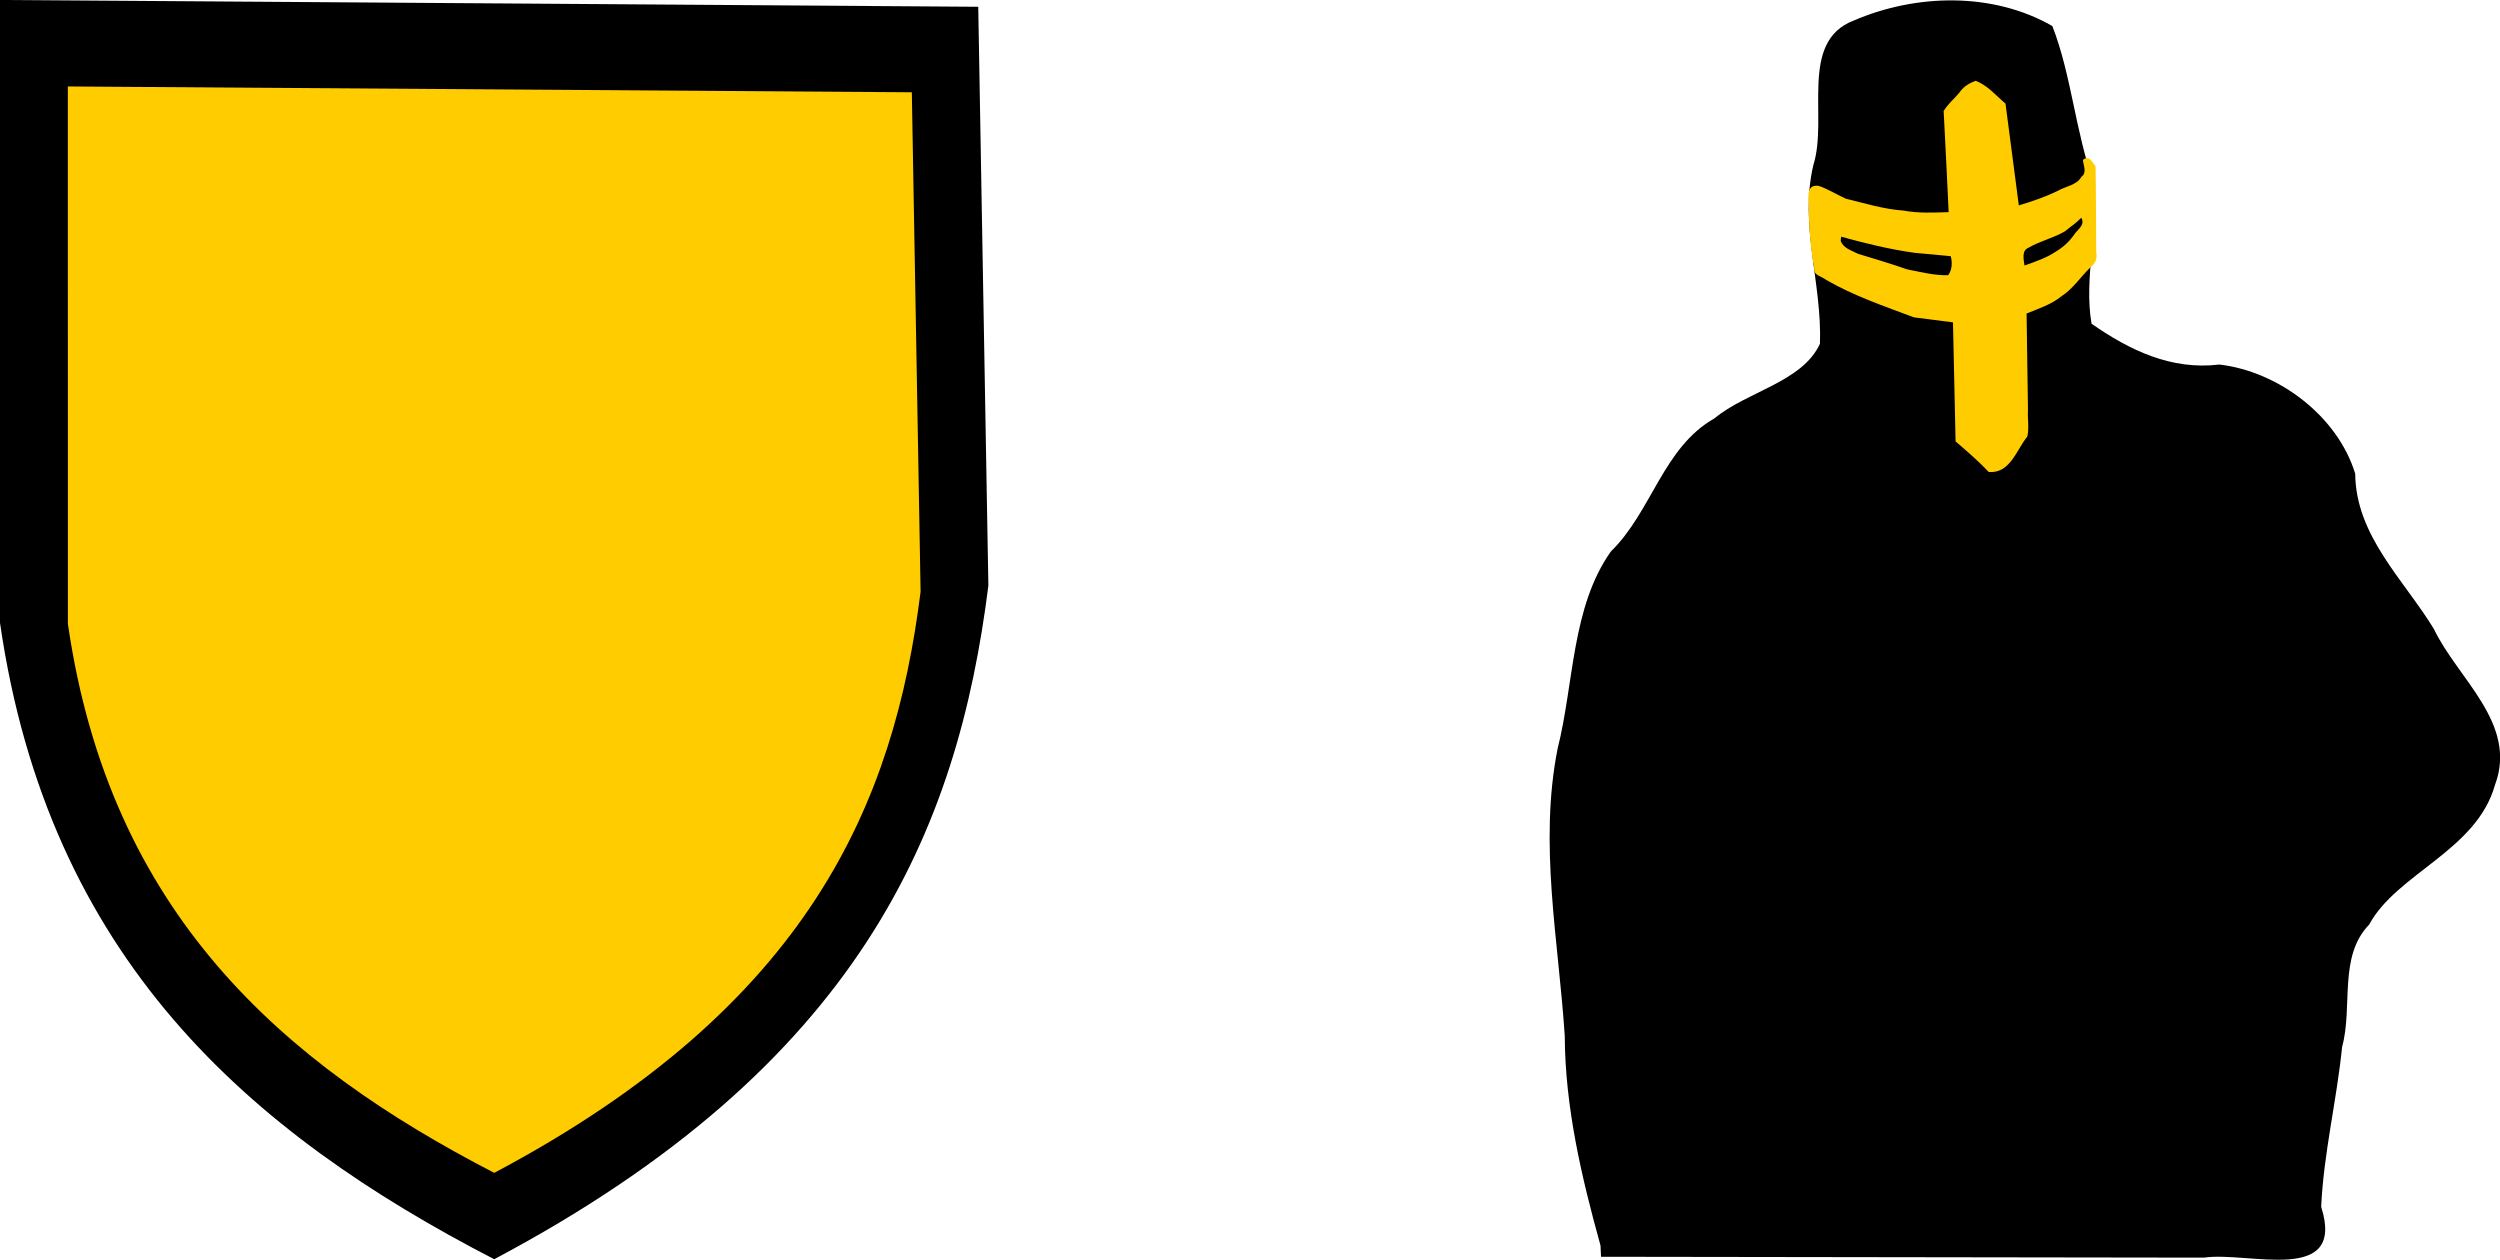
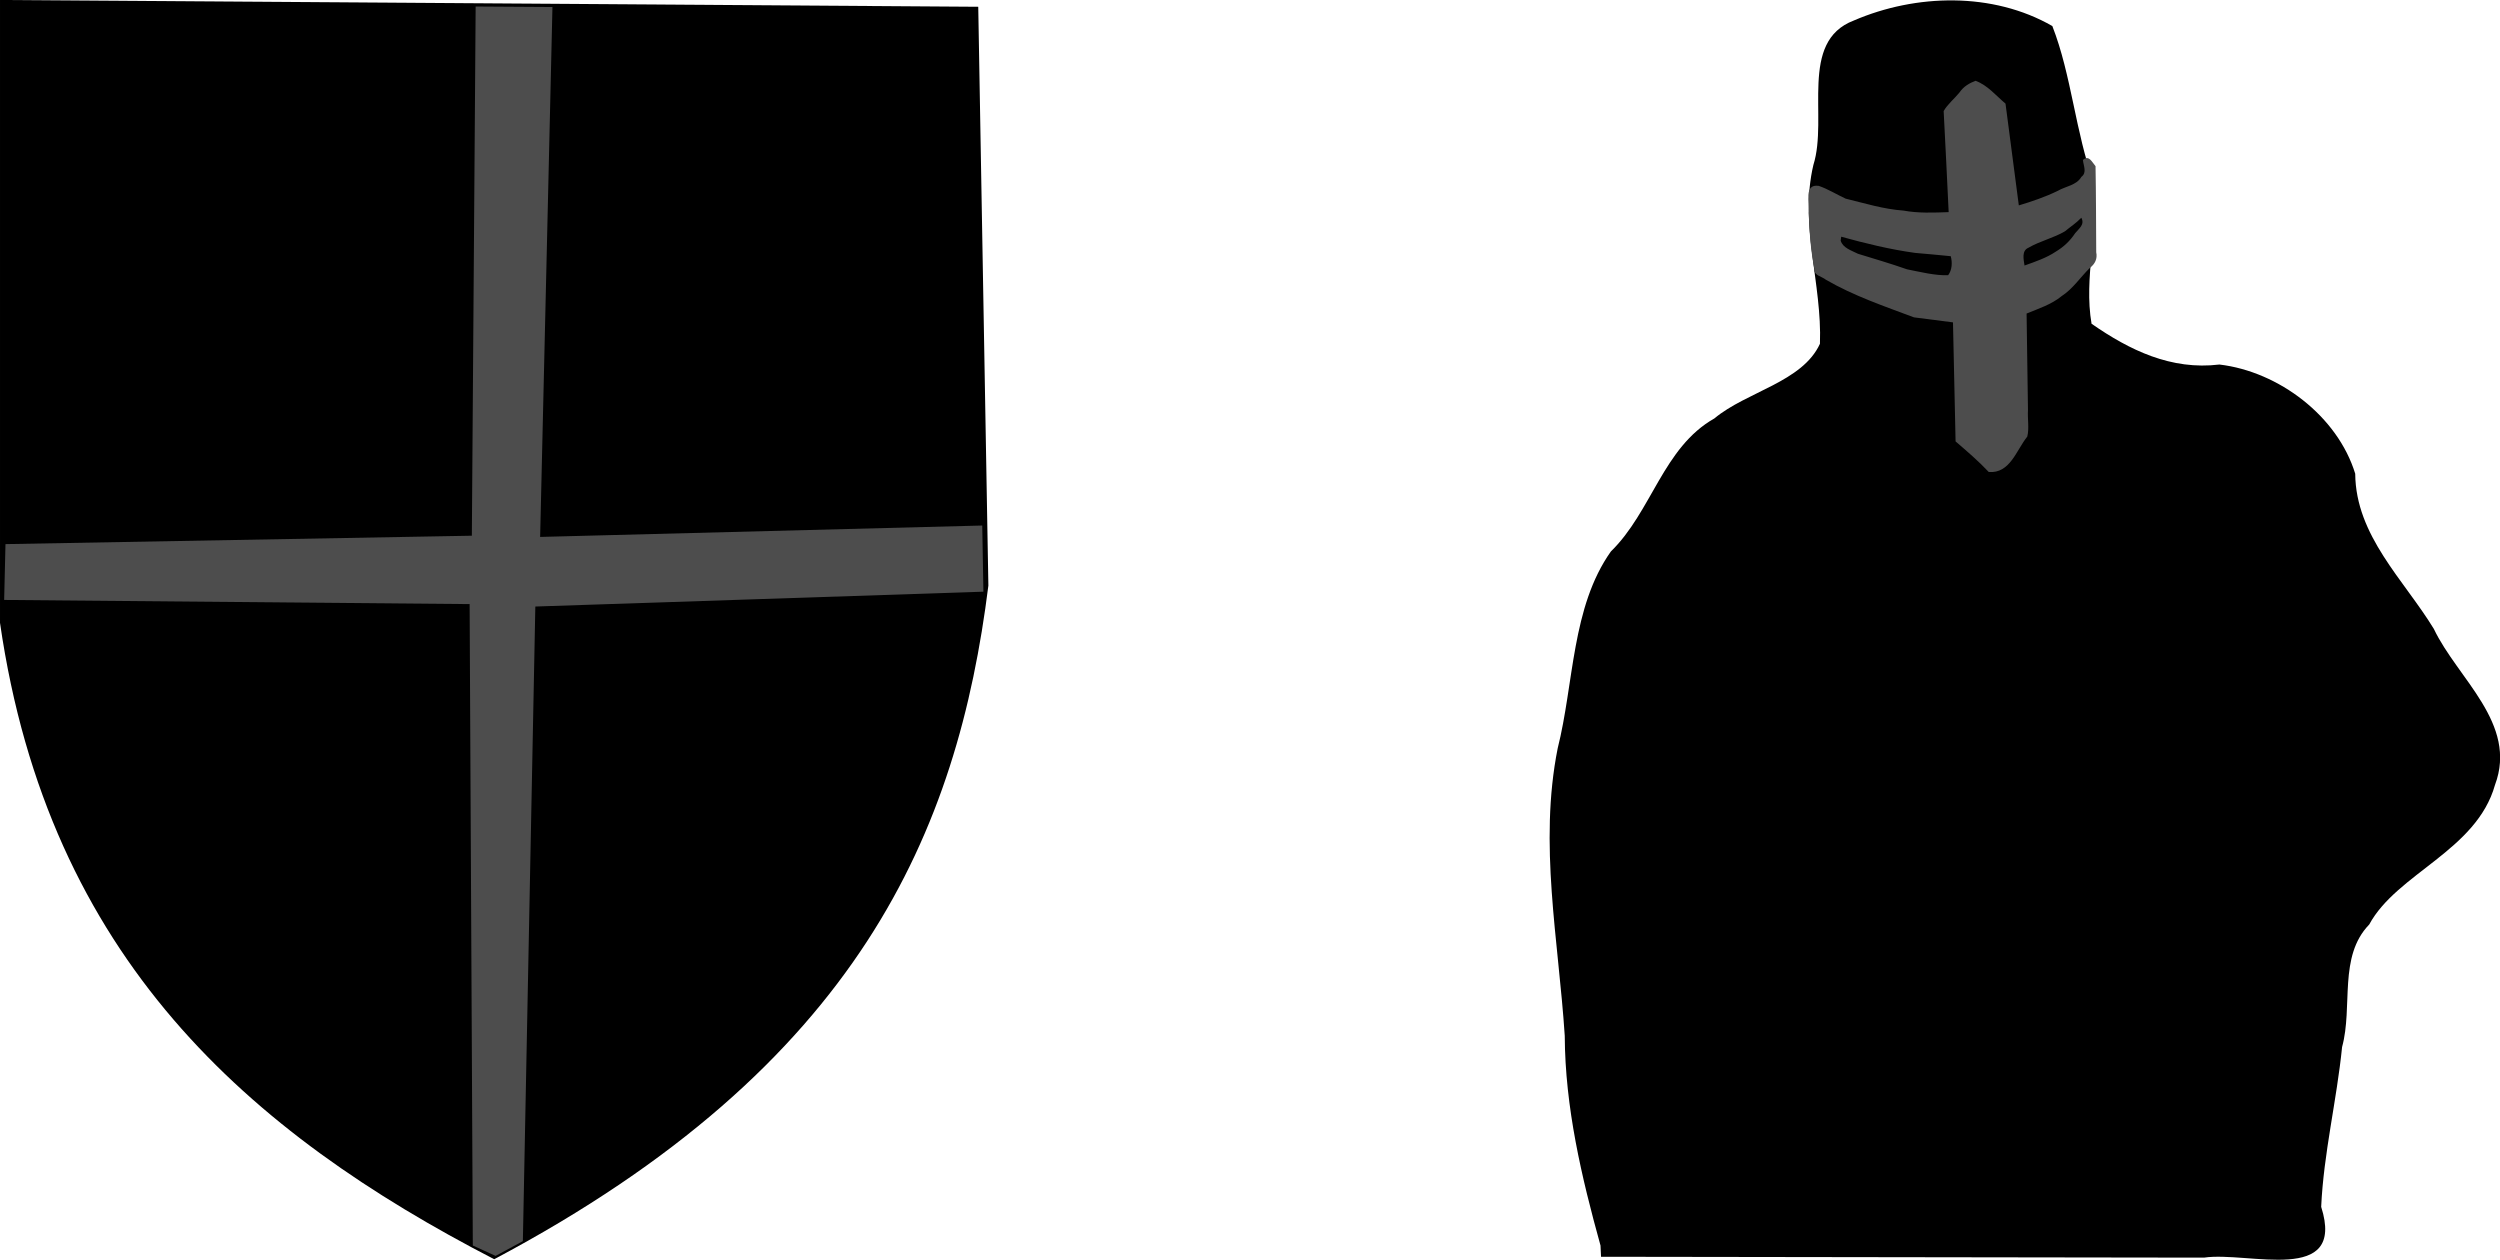
<svg xmlns="http://www.w3.org/2000/svg" width="15.759mm" height="7.94mm" viewBox="0 0 15.759 7.94" version="1.1" id="svg8">
  <defs id="defs2" />
  <g id="layer1" transform="translate(-33.37829,-18.08837)">
    <g id="g902" transform="matrix(1.089145,0,0,1.089145,-3.846276,-2.320306)">
      <path id="path839" d="m 43.441,25.947 c -0.11,-0.397 -0.205,-0.8 -0.207,-1.214 -0.036,-0.554 -0.151,-1.11 -0.041,-1.663 0.095,-0.377 0.08,-0.818 0.308,-1.14 0.237,-0.231 0.302,-0.602 0.599,-0.77 0.187,-0.156 0.509,-0.21 0.611,-0.432 0.013,-0.348 -0.12,-0.689 -0.038,-1.035 0.087,-0.275 -0.086,-0.714 0.234,-0.836 0.36,-0.155 0.804,-0.166 1.149,0.032 0.111,0.284 0.134,0.617 0.239,0.903 0.03,0.277 -0.058,0.554 -0.012,0.82 0.22,0.153 0.461,0.27 0.74,0.236 0.344,0.041 0.684,0.299 0.786,0.632 0.003,0.359 0.281,0.613 0.455,0.898 0.137,0.288 0.487,0.548 0.354,0.903 -0.107,0.381 -0.567,0.511 -0.728,0.808 -0.18,0.186 -0.093,0.474 -0.157,0.709 -0.031,0.309 -0.107,0.616 -0.121,0.925 0.145,0.457 -0.423,0.256 -0.678,0.294 -1.163,-0.002 -2.327,-0.003 -3.49,-0.005 -8.78e-4,-0.022 -0.002,-0.043 -0.003,-0.065 z" style="fill:#000000;fill-rule:evenodd;stroke:none;stroke-width:0.021px;stroke-linecap:butt;stroke-linejoin:miter;stroke-opacity:1" />
-       <path style="fill:#ffcc00;fill-opacity:1;fill-rule:evenodd;stroke:none;stroke-width:0.021px;stroke-linecap:butt;stroke-linejoin:miter;stroke-opacity:1" d="m 45.614,19.205 c -0.038,0.014 -0.072,0.034 -0.095,0.068 -0.029,0.036 -0.07,0.069 -0.092,0.108 0.01,0.195 0.02,0.39 0.029,0.585 -0.088,0.003 -0.175,0.007 -0.262,-0.009 -0.114,-0.008 -0.223,-0.042 -0.334,-0.069 -0.052,-0.024 -0.103,-0.056 -0.156,-0.074 -0.09,-0.013 -0.05,0.102 -0.058,0.157 0.003,0.108 0.012,0.215 0.032,0.321 -0.005,0.041 0.043,0.045 0.067,0.065 0.16,0.093 0.337,0.153 0.51,0.218 0.075,0.01 0.151,0.019 0.226,0.029 0.005,0.23 0.01,0.459 0.015,0.689 0.066,0.057 0.132,0.113 0.192,0.177 0.123,0.01 0.159,-0.125 0.223,-0.205 0.012,-0.048 7.31e-4,-0.103 0.004,-0.154 -0.003,-0.186 -0.005,-0.372 -0.008,-0.558 0.07,-0.029 0.143,-0.052 0.203,-0.101 0.065,-0.042 0.108,-0.109 0.163,-0.163 0.03,-0.023 0.045,-0.053 0.037,-0.091 -9.82e-4,-0.166 -8.77e-4,-0.332 -0.004,-0.498 -0.021,-0.024 -0.038,-0.067 -0.073,-0.036 0.003,0.034 0.025,0.073 -0.009,0.098 -0.028,0.049 -0.091,0.054 -0.137,0.081 -0.072,0.035 -0.148,0.061 -0.225,0.084 -0.026,-0.196 -0.051,-0.393 -0.077,-0.589 -0.056,-0.047 -0.103,-0.106 -0.173,-0.132 z m 0.61,0.794 c 0.021,0.039 -0.014,0.062 -0.036,0.089 -0.029,0.044 -0.066,0.079 -0.111,0.106 -0.055,0.037 -0.12,0.059 -0.182,0.081 -0.005,-0.035 -0.018,-0.086 0.023,-0.103 0.067,-0.039 0.145,-0.056 0.211,-0.095 0.031,-0.026 0.066,-0.048 0.094,-0.078 z m -1.391,0.109 c 0.141,0.039 0.284,0.074 0.429,0.094 0.069,0.006 0.137,0.012 0.206,0.019 0.01,0.036 0.008,0.08 -0.015,0.11 -0.076,0.003 -0.161,-0.019 -0.238,-0.034 -0.094,-0.033 -0.19,-0.061 -0.284,-0.09 -0.037,-0.019 -0.087,-0.033 -0.1,-0.076 0.001,-0.008 0.002,-0.015 0.003,-0.023 z" id="path854" />
+       <path style="fill:#4d4d4d;fill-opacity:1;fill-rule:evenodd;stroke:none;stroke-width:0.021px;stroke-linecap:butt;stroke-linejoin:miter;stroke-opacity:1" d="m 45.614,19.205 c -0.038,0.014 -0.072,0.034 -0.095,0.068 -0.029,0.036 -0.07,0.069 -0.092,0.108 0.01,0.195 0.02,0.39 0.029,0.585 -0.088,0.003 -0.175,0.007 -0.262,-0.009 -0.114,-0.008 -0.223,-0.042 -0.334,-0.069 -0.052,-0.024 -0.103,-0.056 -0.156,-0.074 -0.09,-0.013 -0.05,0.102 -0.058,0.157 0.003,0.108 0.012,0.215 0.032,0.321 -0.005,0.041 0.043,0.045 0.067,0.065 0.16,0.093 0.337,0.153 0.51,0.218 0.075,0.01 0.151,0.019 0.226,0.029 0.005,0.23 0.01,0.459 0.015,0.689 0.066,0.057 0.132,0.113 0.192,0.177 0.123,0.01 0.159,-0.125 0.223,-0.205 0.012,-0.048 7.31e-4,-0.103 0.004,-0.154 -0.003,-0.186 -0.005,-0.372 -0.008,-0.558 0.07,-0.029 0.143,-0.052 0.203,-0.101 0.065,-0.042 0.108,-0.109 0.163,-0.163 0.03,-0.023 0.045,-0.053 0.037,-0.091 -9.82e-4,-0.166 -8.77e-4,-0.332 -0.004,-0.498 -0.021,-0.024 -0.038,-0.067 -0.073,-0.036 0.003,0.034 0.025,0.073 -0.009,0.098 -0.028,0.049 -0.091,0.054 -0.137,0.081 -0.072,0.035 -0.148,0.061 -0.225,0.084 -0.026,-0.196 -0.051,-0.393 -0.077,-0.589 -0.056,-0.047 -0.103,-0.106 -0.173,-0.132 z m 0.61,0.794 c 0.021,0.039 -0.014,0.062 -0.036,0.089 -0.029,0.044 -0.066,0.079 -0.111,0.106 -0.055,0.037 -0.12,0.059 -0.182,0.081 -0.005,-0.035 -0.018,-0.086 0.023,-0.103 0.067,-0.039 0.145,-0.056 0.211,-0.095 0.031,-0.026 0.066,-0.048 0.094,-0.078 z m -1.391,0.109 c 0.141,0.039 0.284,0.074 0.429,0.094 0.069,0.006 0.137,0.012 0.206,0.019 0.01,0.036 0.008,0.08 -0.015,0.11 -0.076,0.003 -0.161,-0.019 -0.238,-0.034 -0.094,-0.033 -0.19,-0.061 -0.284,-0.09 -0.037,-0.019 -0.087,-0.033 -0.1,-0.076 0.001,-0.008 0.002,-0.015 0.003,-0.023 z" id="path854" />
    </g>
    <g id="g898" transform="matrix(0.3193385,0,0,0.3193385,26.64539,12.29512)">
      <path style="fill:#000000;fill-rule:evenodd;stroke:none;stroke-width:0.265px;stroke-linecap:butt;stroke-linejoin:miter;stroke-opacity:1" d="m 21.084,18.141 19.31,0.134 0.2,11.426 c -0.607,4.831 -2.529,9.464 -9.755,13.297 -4.837,-2.499 -8.796,-5.934 -9.755,-12.562 z" id="path878" />
-       <path id="path880" d="m 22.423,19.848 16.66,0.115 0.173,9.858 c -0.523,4.168 -2.182,8.165 -8.416,11.472 -4.173,-2.156 -7.589,-5.12 -8.416,-10.838 z" style="fill:#ffcc00;fill-rule:evenodd;stroke:none;stroke-width:0.228px;stroke-linecap:butt;stroke-linejoin:miter;stroke-opacity:1" />
+       <path id="path880" d="m 30.398,28.716 0.075,-10.446 1.516,0.01 -0.243,10.46 8.727,-0.225 0.023,1.306 -8.845,0.293 -0.246,12.527 -0.539,0.291 -0.449,-0.205 -0.063,-12.661 -9.188,-0.082 0.026,-1.102 z" style="fill:#4d4d4d;fill-rule:evenodd;stroke:none;stroke-width:0.228px;stroke-linecap:butt;stroke-linejoin:miter;stroke-opacity:1" />
    </g>
  </g>
</svg>
